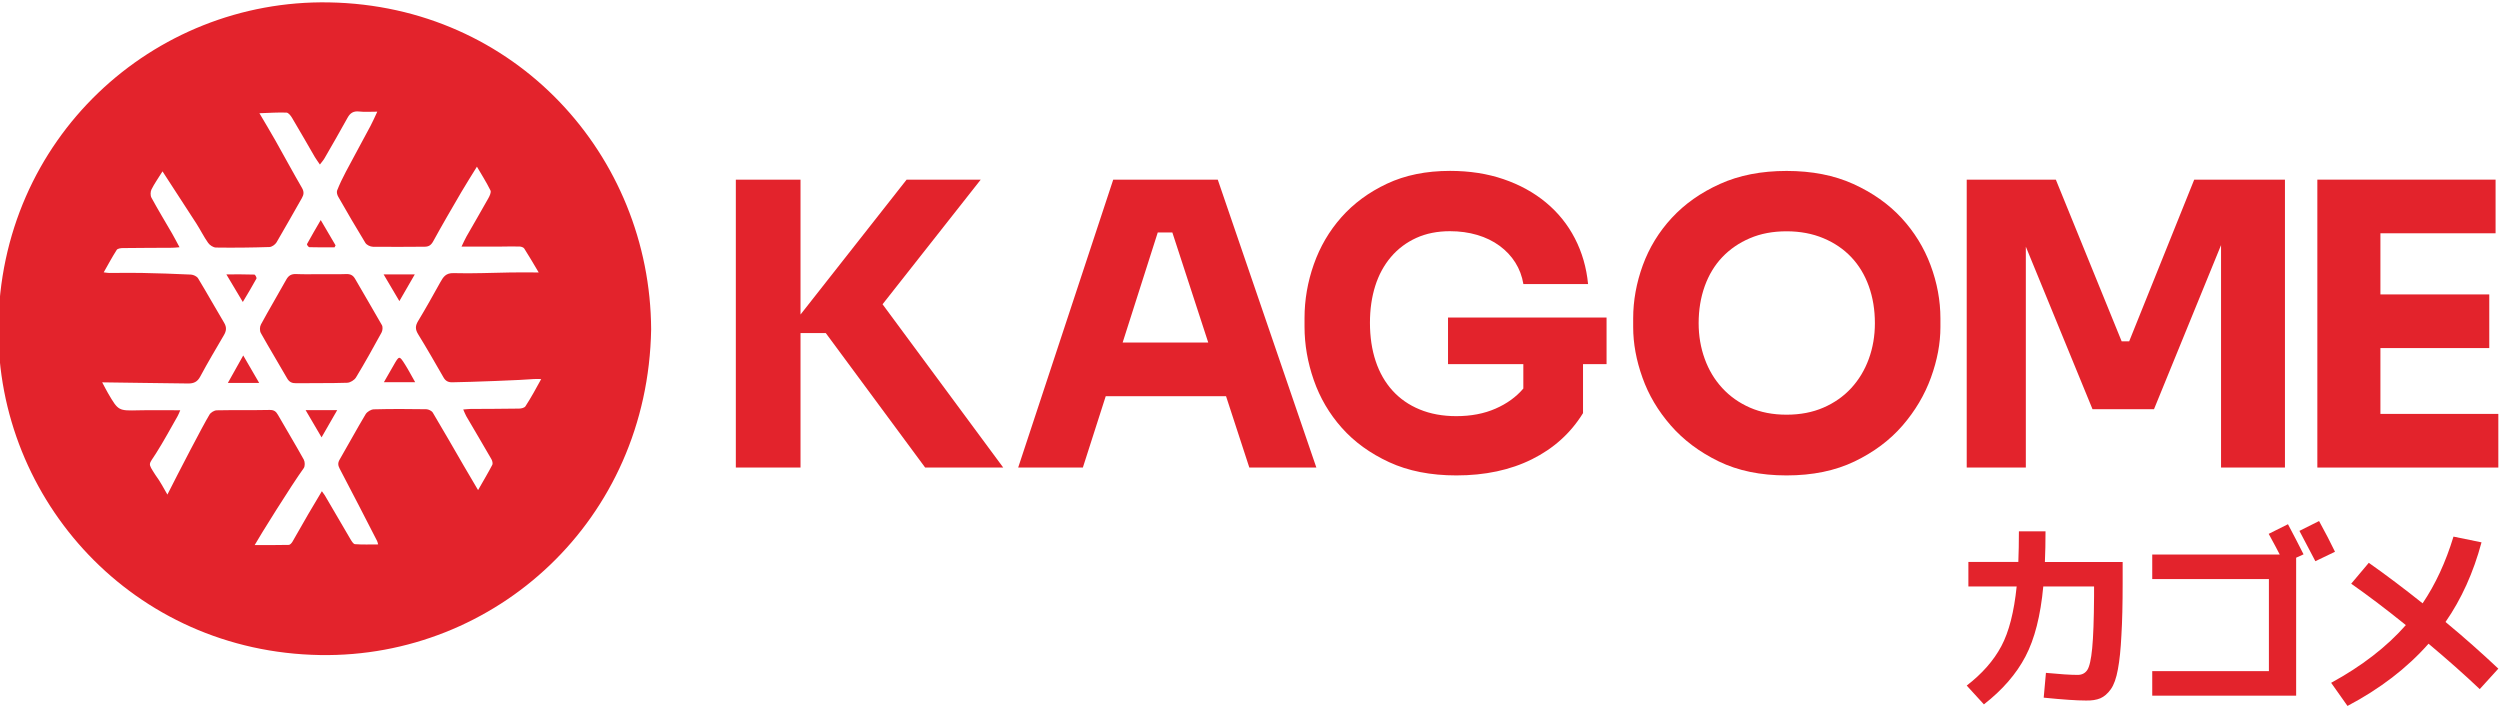
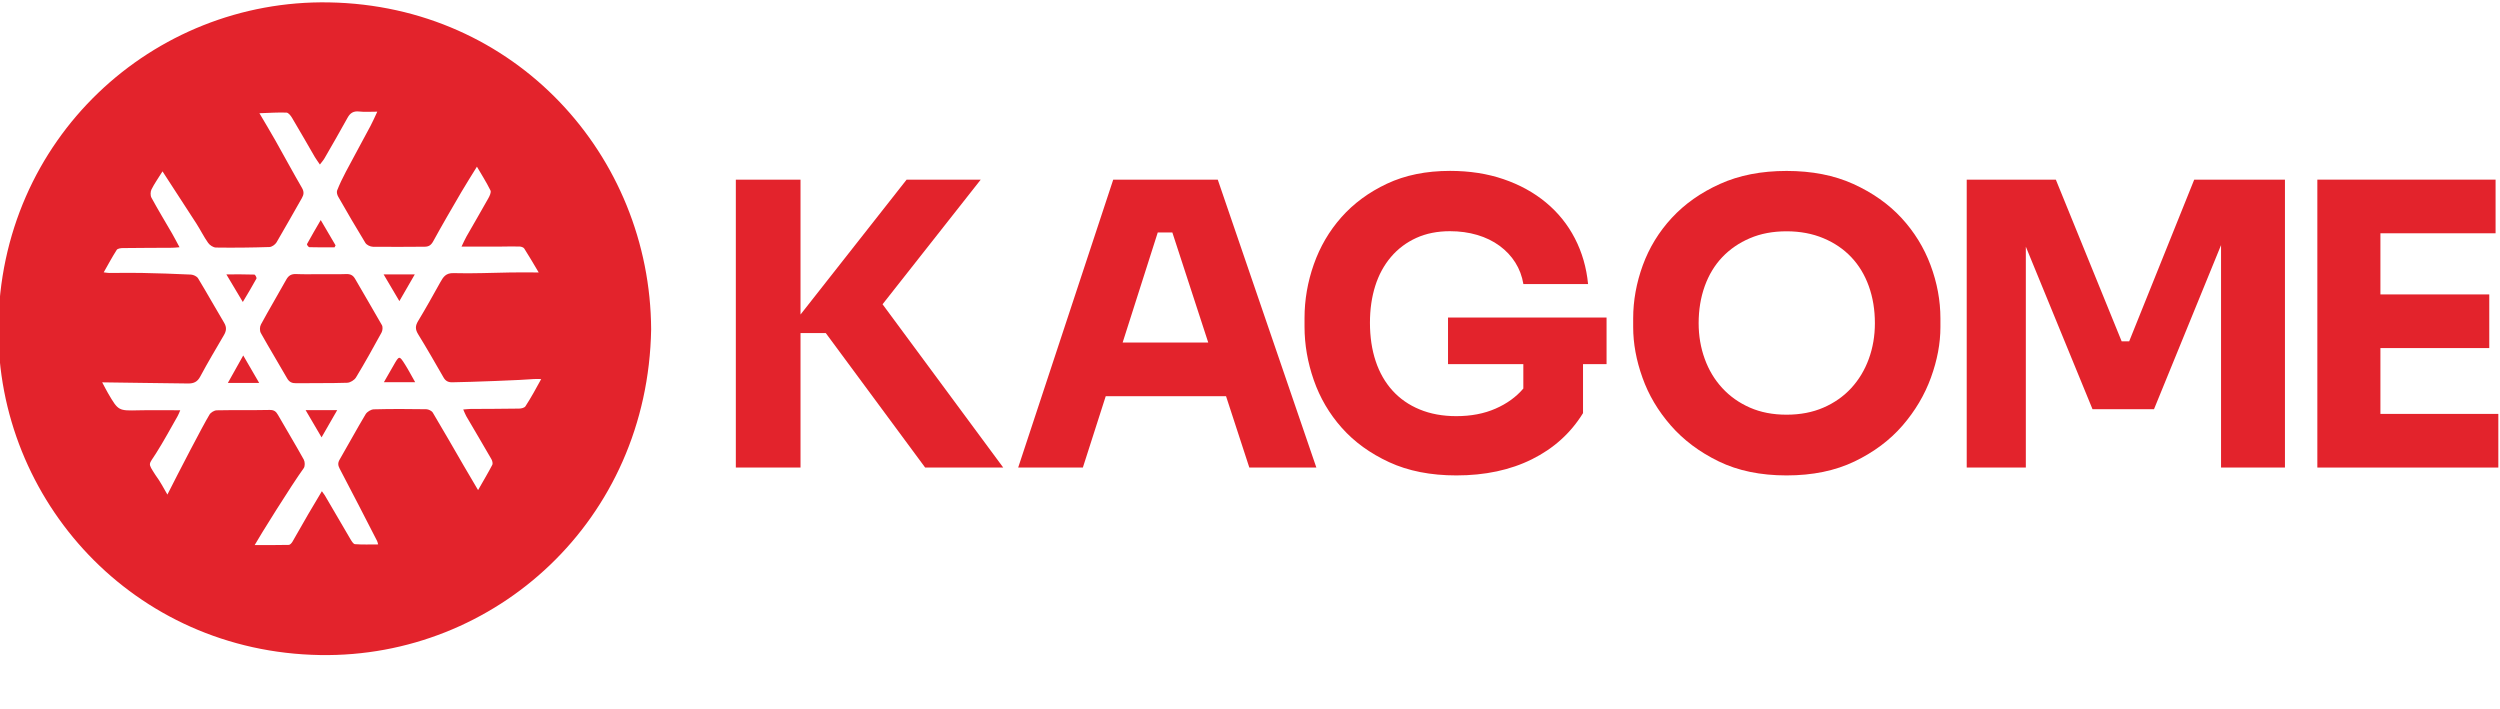
<svg xmlns="http://www.w3.org/2000/svg" version="1.1" id="Layer_1" x="0px" y="0px" viewBox="0 0 480 136" style="enable-background:new 0 0 480 136;" xml:space="preserve">
  <style type="text/css">
	.st0{fill:#E3232C;}
</style>
  <g>
    <g>
      <path class="st0" d="M61.74,83.97c1.08-1.88,2.01-3.5,3-5.22c-2.19,0-4.01,0-6.06,0C59.72,80.53,60.63,82.08,61.74,83.97z" />
      <path class="st0" d="M43.75,73.52c2.12,0,3.89,0,6.01,0c-1.07-1.84-1.97-3.38-3.06-5.27C45.63,70.17,44.74,71.76,43.75,73.52z" />
      <path class="st0" d="M49.24,53.48c0.08-0.15-0.24-0.75-0.39-0.76c-1.68-0.06-3.36-0.04-5.39-0.04c1.16,1.94,2.09,3.52,3.16,5.3    C47.6,56.34,48.45,54.93,49.24,53.48z" />
      <path class="st0" d="M59.39,47.46c1.61,0.05,3.23,0.03,4.84,0.03c0.07-0.13,0.14-0.25,0.2-0.38c-0.89-1.51-1.77-3.03-2.85-4.86    c-0.99,1.71-1.84,3.15-2.64,4.62C58.88,46.97,59.22,47.45,59.39,47.46z" />
      <path class="st0" d="M63.18,0.46C29.35-0.15-0.05,26.61-0.32,62.93c-0.24,33.06,25.86,62.26,61.81,62.84    c33.57,0.54,62.9-25.82,63.53-62.54C124.85,29.91,98.98,1.09,63.18,0.46z M100.89,78c-0.19,0.3-0.8,0.45-1.23,0.45    c-3.11,0.05-6.22,0.05-9.33,0.07c-0.38,0-0.77,0.06-1.39,0.1c0.25,0.54,0.38,0.93,0.58,1.28c1.61,2.75,3.24,5.5,4.83,8.26    c0.18,0.31,0.31,0.84,0.16,1.11c-0.8,1.54-1.7,3.03-2.72,4.83c-1-1.7-1.88-3.18-2.74-4.66c-1.98-3.41-3.93-6.83-5.95-10.21    c-0.21-0.35-0.82-0.65-1.26-0.66c-3.35-0.05-6.7-0.07-10.05,0.02c-0.55,0.01-1.3,0.46-1.59,0.94c-1.72,2.87-3.31,5.82-4.99,8.71    c-0.37,0.64-0.33,1.1,0.01,1.75c2.43,4.61,4.8,9.24,7.18,13.87c0.07,0.14,0.1,0.3,0.21,0.67c-1.54,0-3.01,0.06-4.46-0.05    c-0.33-0.03-0.66-0.62-0.9-1.02c-1.64-2.78-3.26-5.58-4.89-8.36c-0.12-0.2-0.27-0.38-0.56-0.79c-0.93,1.56-1.8,3-2.64,4.45    c-1.01,1.75-2,3.52-3.02,5.27c-0.15,0.25-0.45,0.58-0.68,0.59c-2.1,0.05-4.2,0.03-6.56,0.03c0.93-1.67,7.03-11.46,9.42-14.77    c0.26-0.37,0.24-1.2,0.01-1.63c-1.6-2.89-3.32-5.72-4.96-8.59c-0.37-0.66-0.76-0.96-1.58-0.95c-3.39,0.07-6.78,0-10.17,0.07    c-0.48,0.01-1.15,0.41-1.4,0.83c-1.34,2.22-5.9,11.03-8.08,15.35c-0.85-1.43-1.23-2.3-2.29-3.75c-1.55-2.43-1.32-1.88,0.12-4.19    c1.47-2.32,2.77-4.74,4.13-7.12c0.16-0.27,0.26-0.57,0.51-1.13c-2.79,0-5.38-0.05-7.96,0.01c-3.91,0.09-3.92,0.12-5.9-3.27    c-0.37-0.64-0.7-1.3-1.13-2.1c2.07,0,13.65,0.22,16.54,0.22c1.04,0,1.74-0.31,2.28-1.32c1.44-2.7,3.02-5.33,4.56-7.98    c0.46-0.79,0.55-1.48,0.05-2.33c-1.7-2.84-3.3-5.73-5.02-8.56c-0.23-0.38-0.88-0.69-1.36-0.72c-3.2-0.16-6.4-0.25-9.6-0.32    c-2.03-0.04-4.07,0.01-6.1,0.01c-0.27,0-0.54-0.06-1.06-0.12c0.87-1.53,1.63-2.95,2.5-4.31c0.17-0.26,0.77-0.35,1.17-0.35    c3.15-0.04,6.31-0.04,9.46-0.06c0.39,0,0.79-0.05,1.43-0.1c-0.52-0.95-0.93-1.77-1.39-2.57c-1.34-2.31-2.72-4.59-4-6.94    c-0.23-0.42-0.21-1.16,0.01-1.6c0.54-1.08,1.25-2.08,2.11-3.46c2.3,3.54,4.43,6.79,6.53,10.06c0.77,1.21,1.41,2.51,2.23,3.67    c0.31,0.45,0.99,0.89,1.5,0.9c3.42,0.05,6.84,0.01,10.26-0.1c0.47-0.01,1.11-0.46,1.37-0.89c1.66-2.81,3.24-5.67,4.86-8.49    c0.39-0.68,0.46-1.22,0.03-1.97c-1.74-2.99-3.38-6.05-5.08-9.06c-0.93-1.65-1.91-3.27-3.09-5.28c1.99-0.07,3.6-0.18,5.2-0.12    c0.37,0.02,0.81,0.58,1.06,1c1.49,2.49,2.92,5.02,4.38,7.53c0.26,0.44,0.57,0.84,0.97,1.44c0.37-0.49,0.68-0.83,0.9-1.22    c1.49-2.58,2.98-5.17,4.42-7.78c0.51-0.92,1.15-1.3,2.22-1.18c1.06,0.12,2.14,0.03,3.48,0.03c-0.48,1.01-0.85,1.9-1.31,2.75    c-1.57,2.95-3.18,5.87-4.74,8.82c-0.61,1.15-1.18,2.34-1.66,3.55c-0.13,0.33,0.01,0.87,0.21,1.21c1.7,2.97,3.42,5.94,5.21,8.86    c0.25,0.41,0.95,0.74,1.46,0.75c3.3,0.05,6.61,0,9.91-0.01c0.8,0,1.25-0.3,1.66-1.05c1.74-3.18,3.57-6.31,5.39-9.43    c0.95-1.62,1.96-3.2,3-4.89c0.83,1.42,1.8,2.95,2.6,4.56c0.18,0.36-0.16,1.07-0.42,1.53c-1.38,2.47-2.81,4.9-4.21,7.36    c-0.3,0.53-0.54,1.1-0.93,1.9c2.55,0,4.81,0,7.07,0c1.36-0.01,2.71-0.05,4.06-0.02c0.31,0.01,0.76,0.15,0.91,0.38    c0.9,1.39,1.72,2.83,2.78,4.6c-1.98,0-3.63-0.02-5.27,0c-3.68,0.05-7.37,0.24-11.05,0.13c-1.51-0.05-2,0.73-2.58,1.77    c-1.39,2.5-2.79,5.01-4.27,7.46c-0.54,0.9-0.54,1.57,0.01,2.48c1.69,2.74,3.29,5.54,4.9,8.34c0.39,0.67,0.89,0.92,1.65,0.91    c3.42-0.04,13.86-0.44,15.66-0.62c0.38-0.04,0.77,0,1.43,0C102.87,74.69,101.94,76.38,100.89,78z" />
      <path class="st0" d="M75.57,70.14c-0.57,1.01-1.15,2.01-1.86,3.24c2.12,0,3.91,0,6,0c-0.74-1.3-1.29-2.36-1.92-3.36    C76.66,68.23,76.65,68.25,75.57,70.14z" />
      <path class="st0" d="M79.64,52.68c-2.01,0-3.83,0-5.99,0c1.05,1.78,1.95,3.32,3.03,5.13C77.75,55.96,78.65,54.4,79.64,52.68z" />
      <path class="st0" d="M68.18,53.54c-0.41-0.72-0.93-0.95-1.74-0.92c-1.59,0.06-3.19,0.02-4.78,0.02c-1.6,0-3.2,0.05-4.79-0.02    c-0.91-0.04-1.46,0.26-1.91,1.07c-1.6,2.88-3.29,5.71-4.86,8.61c-0.24,0.43-0.26,1.21-0.02,1.64c1.63,2.92,3.38,5.78,5.04,8.69    c0.42,0.73,0.93,0.96,1.73,0.95c3.27-0.05,6.54,0.02,9.81-0.09c0.59-0.02,1.38-0.51,1.69-1.02c1.71-2.82,3.31-5.71,4.9-8.61    c0.21-0.38,0.28-1.07,0.08-1.43C71.64,59.44,69.88,56.51,68.18,53.54z" />
    </g>
-     <g>
-       <path class="st0" d="M387.63,102.01h5.11c0,2.1-0.04,4.06-0.12,5.89h14.93v4.05c0,4.03-0.08,7.38-0.24,10.02    c-0.13,2.65-0.35,4.82-0.67,6.52c-0.31,1.73-0.77,3.01-1.37,3.85c-0.6,0.84-1.27,1.41-2,1.73c-0.73,0.31-1.67,0.46-2.79,0.43    c-1.73,0-4.43-0.18-8.09-0.55l0.43-4.76c2.7,0.26,4.73,0.39,6.09,0.39c0.81,0,1.43-0.31,1.85-0.94c0.42-0.63,0.73-2.02,0.94-4.17    c0.21-2.15,0.33-5.47,0.36-9.98v-1.89h-9.75c-0.52,5.61-1.66,10.09-3.42,13.44c-1.75,3.35-4.41,6.42-7.98,9.2l-3.3-3.61    c2.96-2.28,5.17-4.79,6.64-7.55c1.47-2.75,2.45-6.58,2.95-11.48h-9.27v-4.71h9.59C387.59,106.1,387.63,104.13,387.63,102.01z" />
-       <path class="st0" d="M440.86,107.08v26.49h-27.63v-4.71h22.4v-17.68h-22.4v-4.71h24.48c-0.31-0.63-1.02-1.95-2.12-3.97l3.7-1.85    c1.07,2.02,2.07,3.94,2.99,5.78L440.86,107.08z M448.32,105.94l-3.77,1.81c-1.41-2.72-2.44-4.66-3.06-5.82l3.77-1.89    C446.47,102.24,447.49,104.21,448.32,105.94z" />
-       <path class="st0" d="M451.43,112.07l3.38-4.01c3.38,2.38,6.82,4.98,10.33,7.78c2.46-3.64,4.44-7.91,5.93-12.81l5.38,1.1    c-1.55,5.79-3.85,10.88-6.91,15.29c3.54,2.93,6.91,5.92,10.14,8.96l-3.57,3.93c-2.93-2.78-6.21-5.68-9.83-8.72    c-4.14,4.69-9.33,8.67-15.56,11.95l-3.14-4.44c5.87-3.2,10.65-6.89,14.34-11.08C458.25,117.05,454.75,114.4,451.43,112.07z" />
-     </g>
    <path class="st0" d="M141.28,89.77V34.49h12.42v25.9l20.37-25.9h14.23l-18.85,23.93l23.17,31.35h-14.99l-19.08-25.82h-4.85v25.82   H141.28z" />
    <path class="st0" d="M195.49,89.77l18.25-55.28h20.07l18.93,55.28h-12.87l-4.47-13.7h-23.1l-4.39,13.7H195.49z M215.55,65.76h16.43   l-6.89-21.13h-2.8L215.55,65.76z" />
    <path class="st0" d="M303.94,69.93v9.39c-2.37,3.84-5.64,6.79-9.81,8.86c-4.16,2.07-9,3.1-14.5,3.1c-4.95,0-9.25-0.85-12.91-2.54   s-6.69-3.89-9.09-6.59c-2.4-2.7-4.19-5.75-5.38-9.16c-1.19-3.41-1.78-6.83-1.78-10.26v-1.67c0-3.48,0.59-6.92,1.78-10.3   c1.19-3.38,2.95-6.4,5.3-9.05c2.35-2.65,5.26-4.8,8.75-6.44c3.48-1.64,7.52-2.46,12.11-2.46c3.73,0,7.16,0.53,10.26,1.59   c3.1,1.06,5.82,2.55,8.14,4.47c2.32,1.92,4.18,4.22,5.56,6.89c1.39,2.68,2.23,5.6,2.54,8.78h-12.42c-0.25-1.51-0.77-2.89-1.55-4.13   c-0.78-1.24-1.79-2.31-3.03-3.22c-1.24-0.91-2.66-1.6-4.28-2.08c-1.62-0.48-3.36-0.72-5.23-0.72c-2.42,0-4.58,0.43-6.47,1.29   c-1.89,0.86-3.51,2.07-4.85,3.64c-1.34,1.57-2.35,3.42-3.03,5.56c-0.68,2.15-1.02,4.51-1.02,7.08c0,2.73,0.37,5.19,1.1,7.38   c0.73,2.2,1.81,4.08,3.22,5.64s3.15,2.78,5.22,3.63c2.07,0.86,4.42,1.29,7.04,1.29c2.83,0,5.34-0.48,7.53-1.44   c2.2-0.96,3.97-2.25,5.34-3.86v-4.69h-14.46v-8.94h30.44v8.94H303.94z" />
    <path class="st0" d="M343.02,91.28c-5,0-9.34-0.9-13.02-2.69c-3.69-1.79-6.75-4.09-9.2-6.89c-2.45-2.8-4.27-5.87-5.45-9.2   c-1.19-3.33-1.78-6.56-1.78-9.69v-1.67c0-3.43,0.62-6.84,1.85-10.22c1.24-3.38,3.09-6.41,5.57-9.09c2.47-2.67,5.55-4.85,9.24-6.51   c3.68-1.67,7.95-2.5,12.8-2.5c4.85,0,9.11,0.83,12.8,2.5c3.68,1.67,6.76,3.84,9.24,6.51c2.47,2.68,4.34,5.71,5.6,9.09   c1.26,3.38,1.89,6.79,1.89,10.22v1.67c0,3.13-0.61,6.36-1.82,9.69c-1.21,3.33-3.03,6.4-5.45,9.2c-2.42,2.8-5.49,5.1-9.2,6.89   C352.37,90.38,348.02,91.28,343.02,91.28z M343.02,79.62c2.63,0,4.99-0.45,7.08-1.36c2.1-0.91,3.87-2.16,5.34-3.75   c1.46-1.59,2.59-3.46,3.37-5.6c0.78-2.14,1.17-4.43,1.17-6.85c0-2.58-0.39-4.95-1.17-7.12s-1.91-4.03-3.37-5.57   c-1.46-1.54-3.24-2.75-5.34-3.63c-2.1-0.88-4.46-1.33-7.08-1.33s-4.97,0.44-7.04,1.33c-2.07,0.88-3.84,2.1-5.3,3.63   c-1.46,1.54-2.59,3.4-3.37,5.57s-1.17,4.54-1.17,7.12c0,2.42,0.39,4.71,1.17,6.85c0.78,2.15,1.9,4.01,3.37,5.6   c1.46,1.59,3.23,2.84,5.3,3.75C338.05,79.17,340.39,79.62,343.02,79.62z" />
    <path class="st0" d="M377.61,89.77V34.49h17.11l12.64,31.05h1.44l12.49-31.05h17.42v55.28h-12.27V47.06l-12.87,31.5h-11.81   l-12.8-31.2v42.4H377.61z" />
    <path class="st0" d="M444.93,89.77V34.49h34.22v10.3h-22.11v11.74h20.9v10.3h-20.9v12.64h22.64v10.3H444.93z" />
  </g>
</svg>
